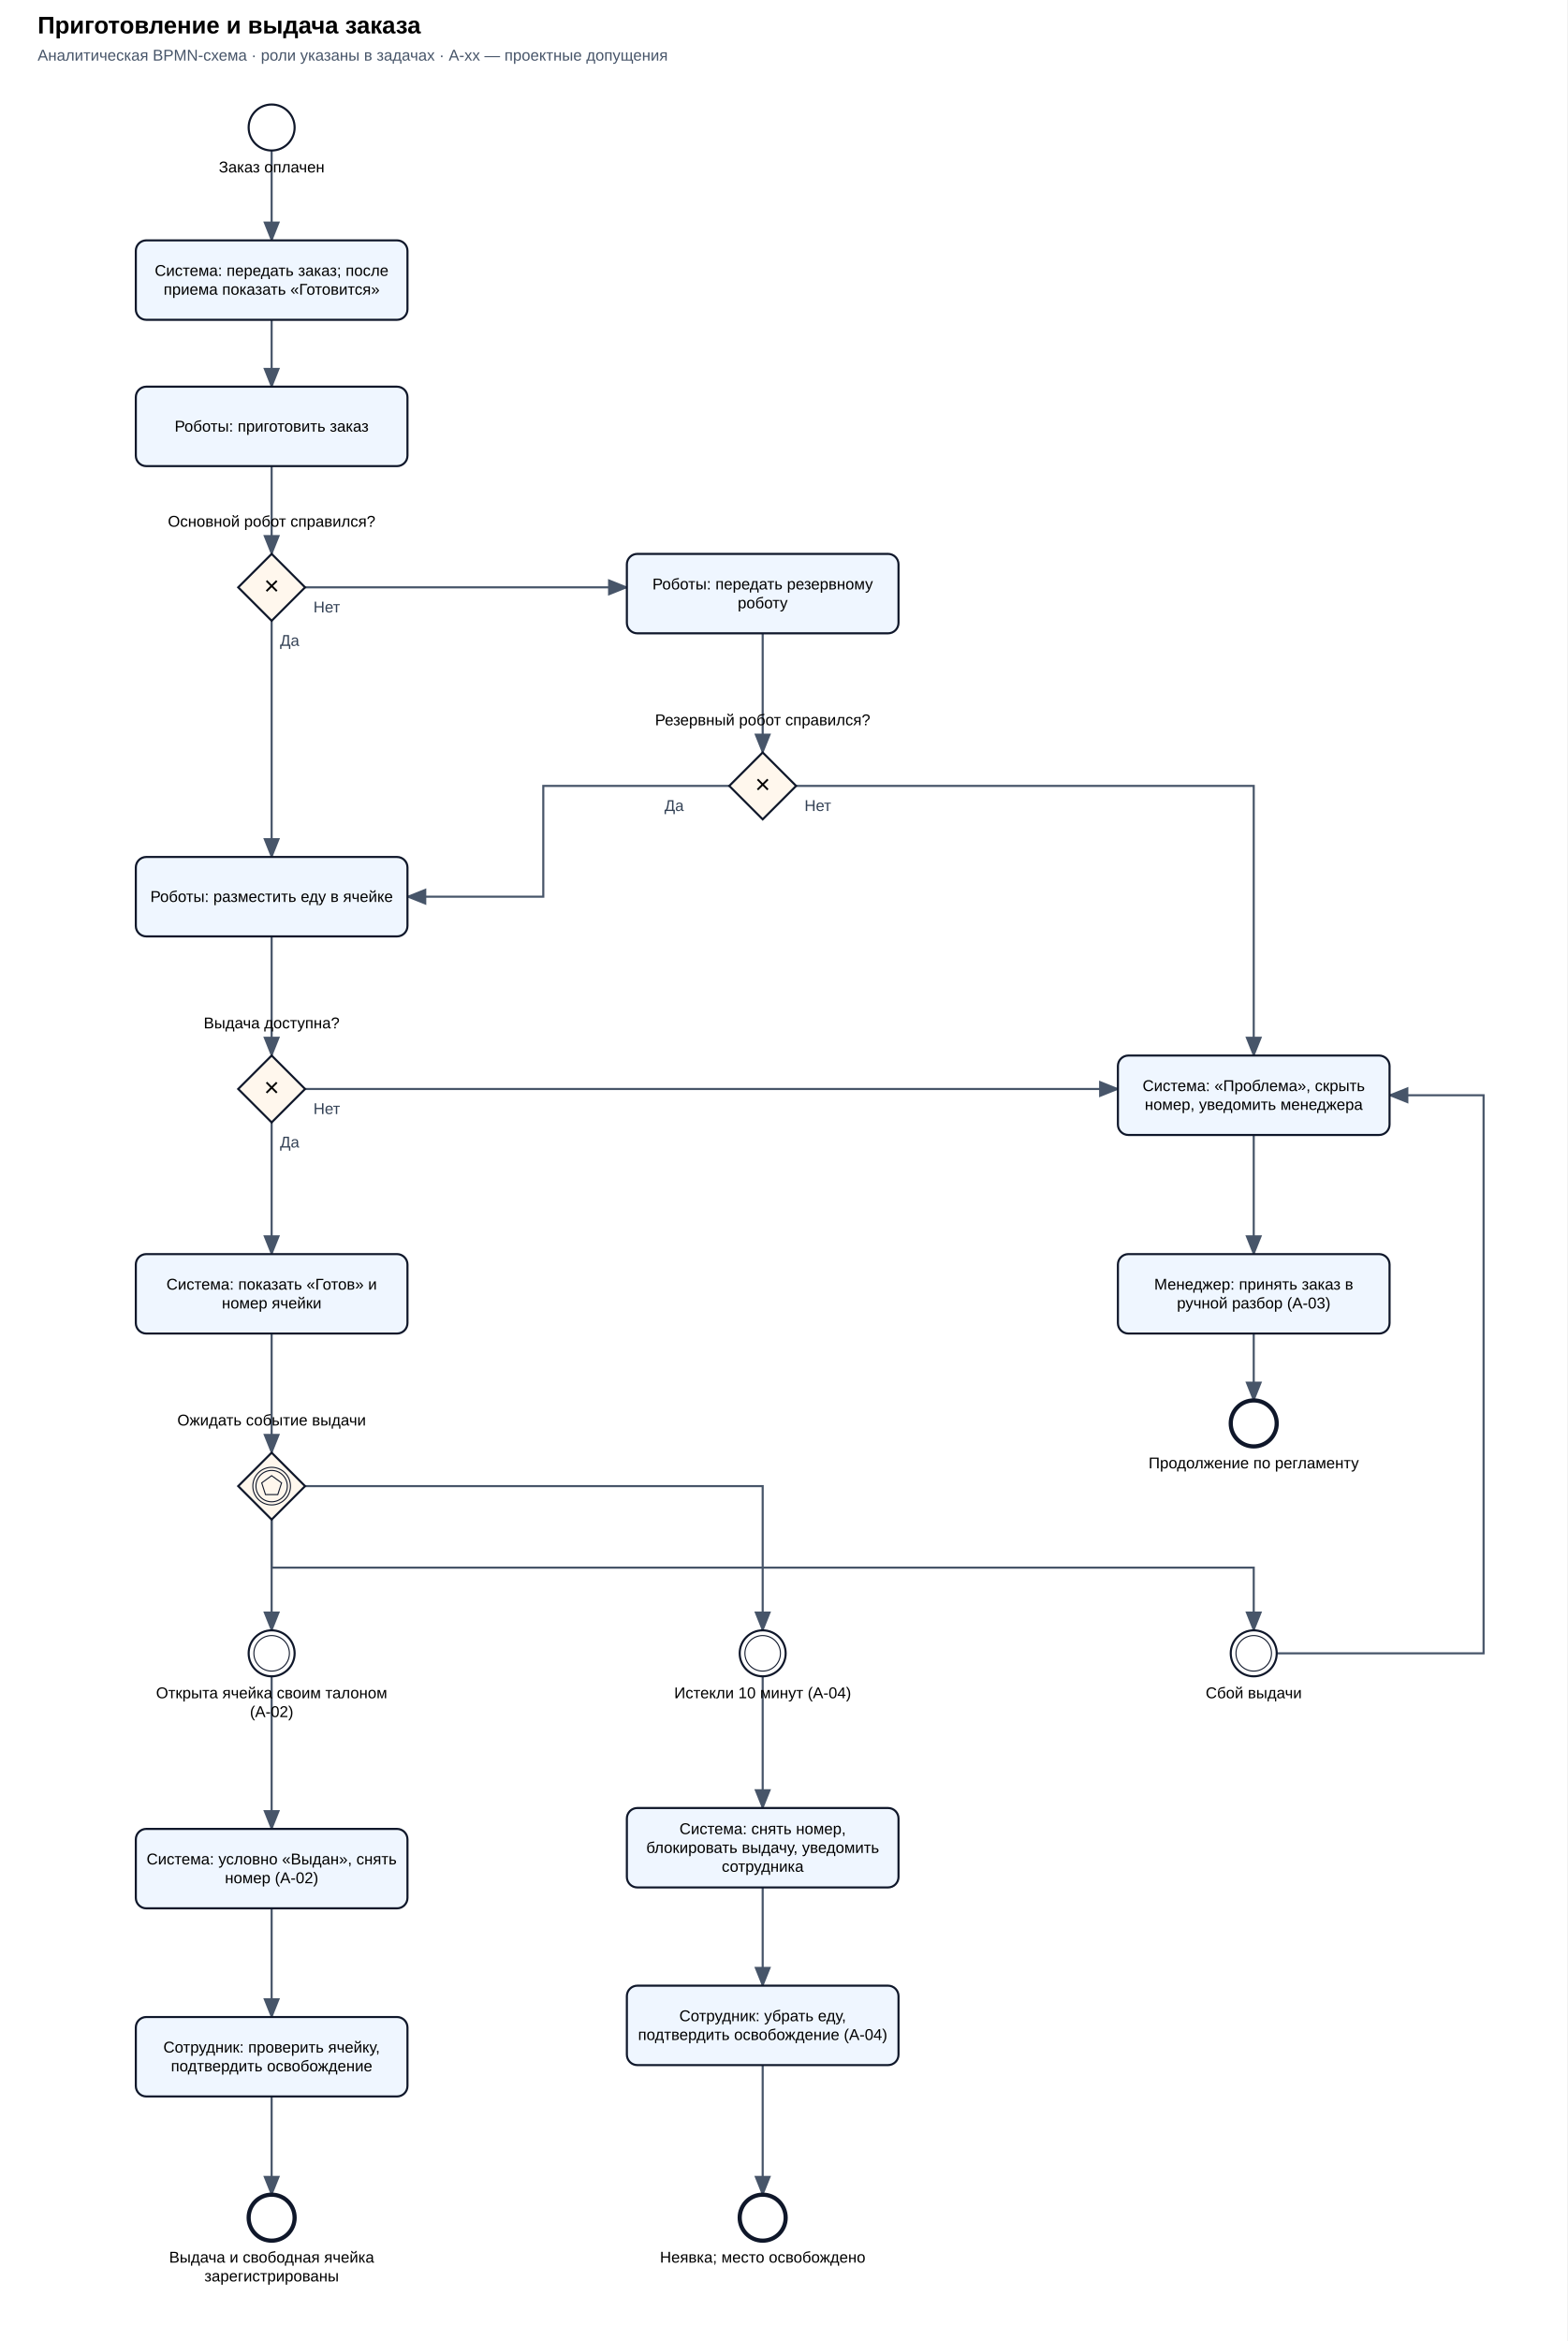
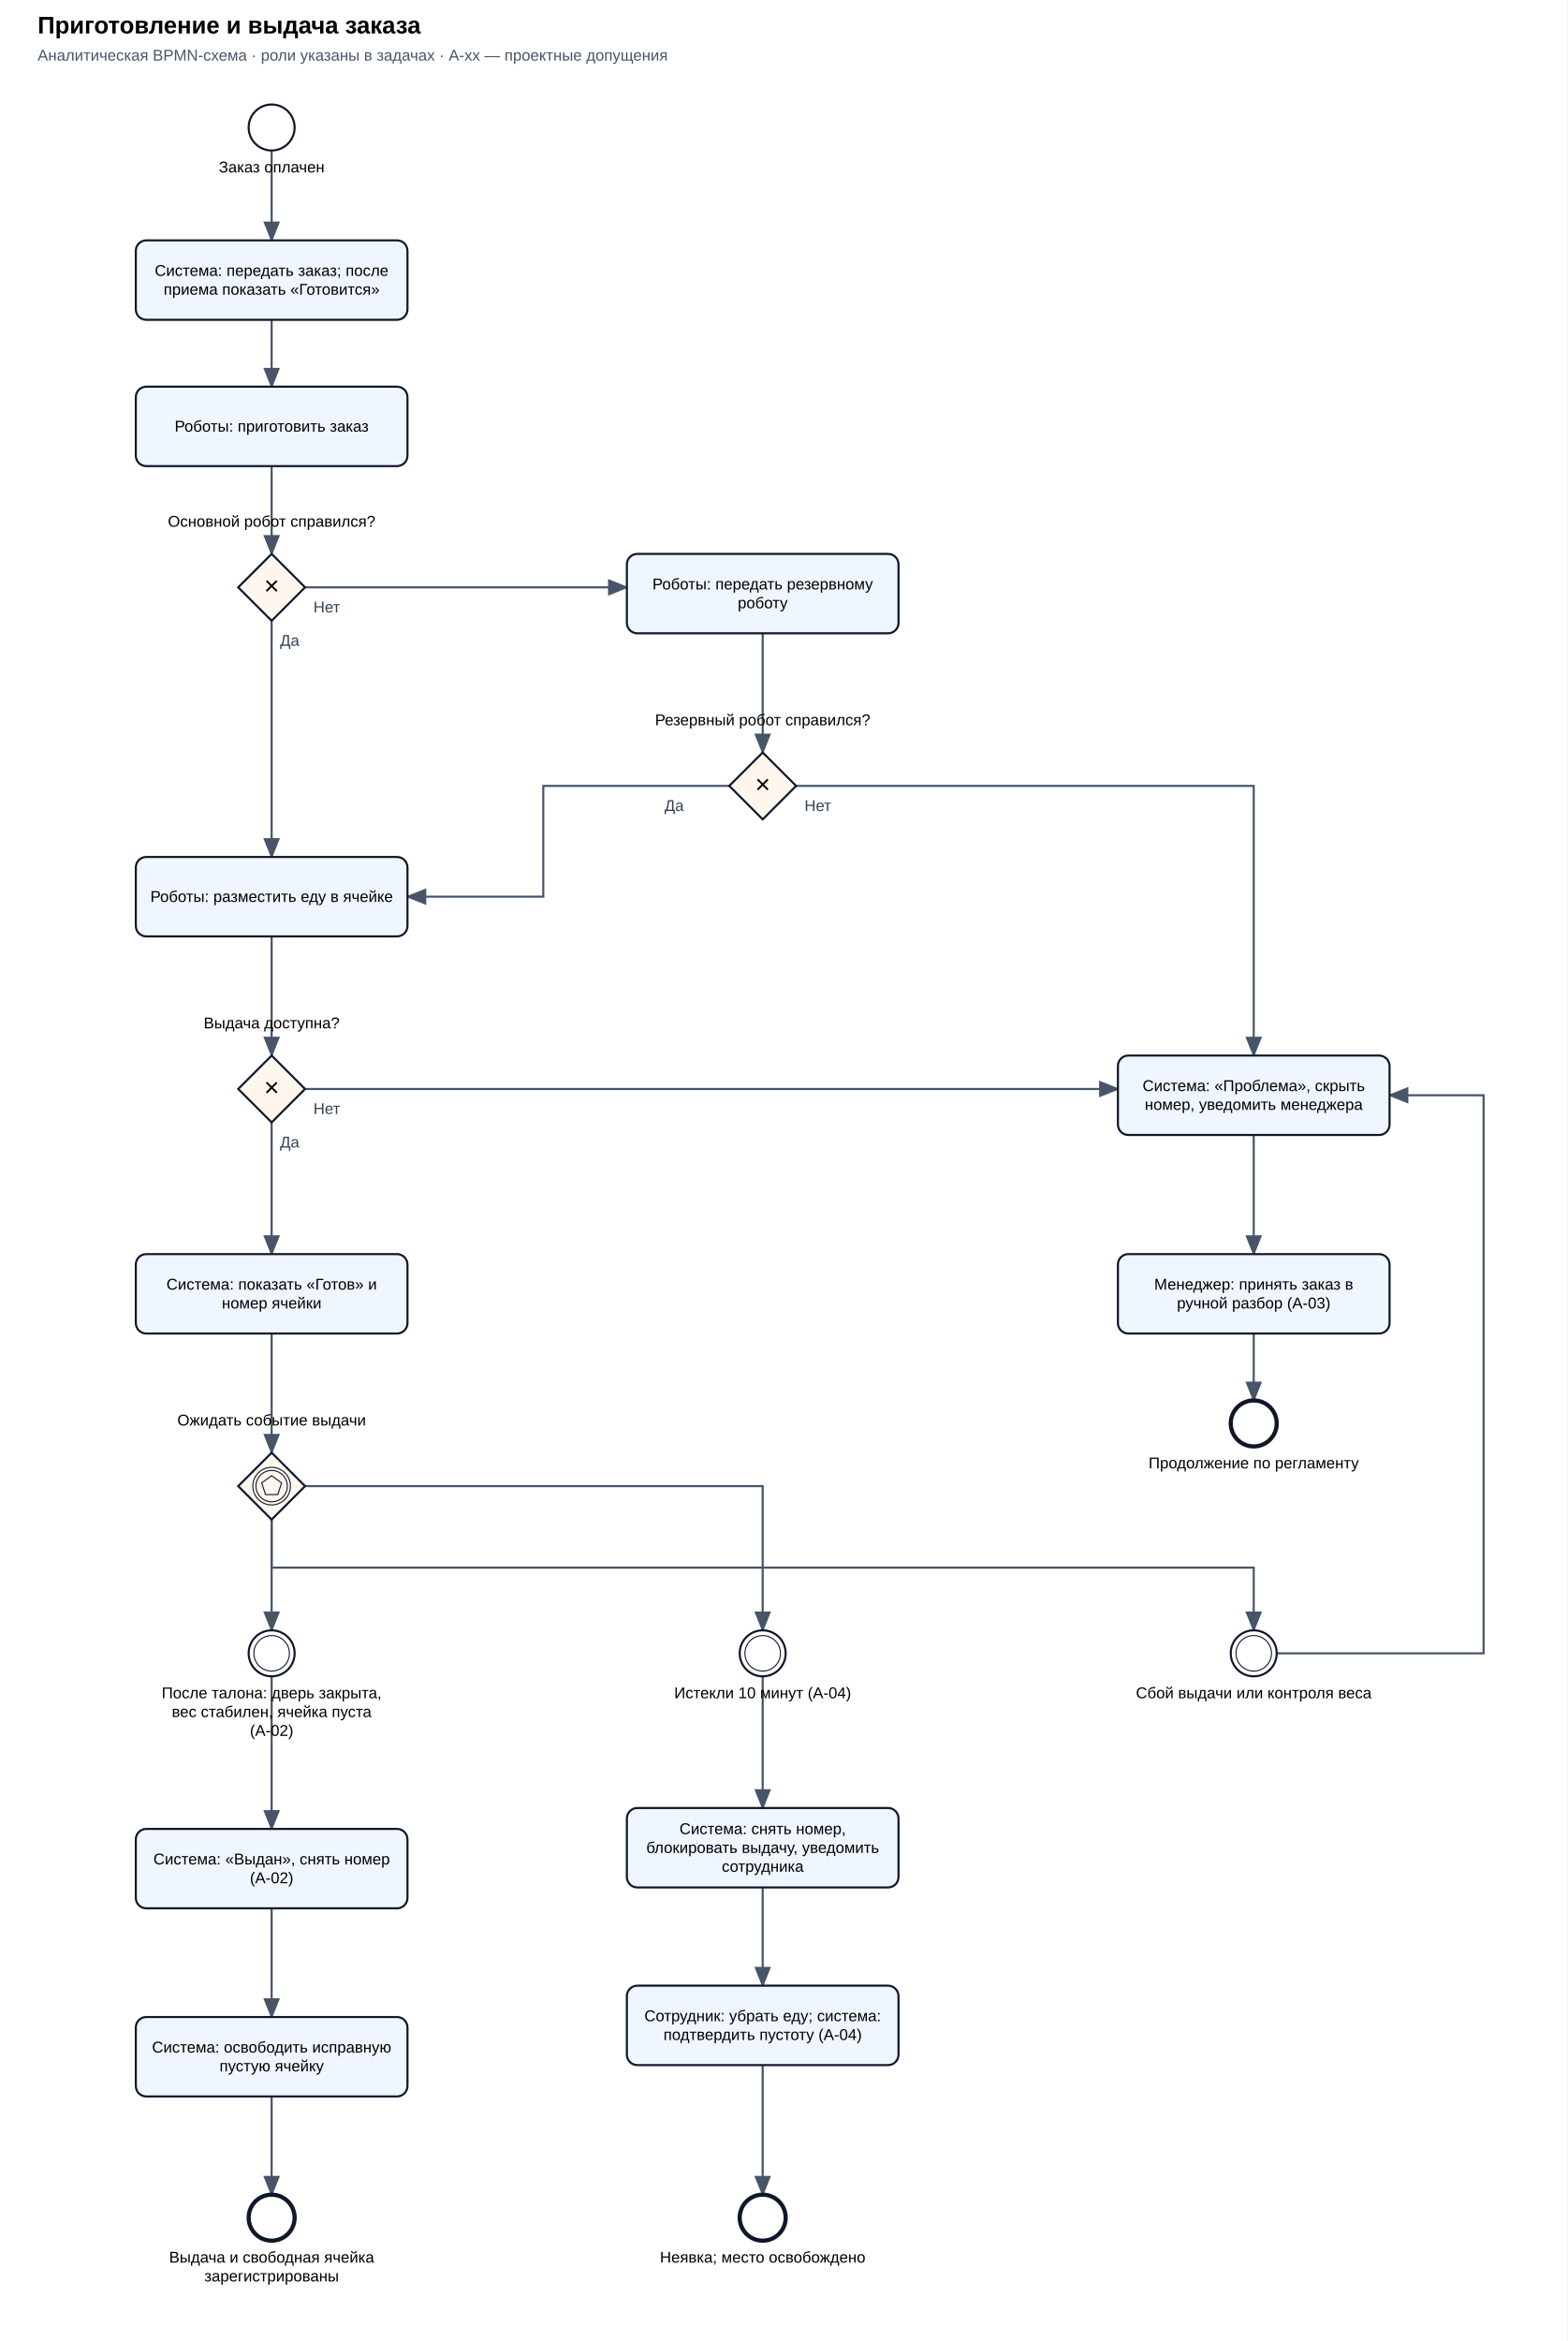
<svg xmlns="http://www.w3.org/2000/svg" width="1500" height="2240" viewBox="0 0 1500 2240">
  <defs>
    <marker id="arr" markerWidth="10" markerHeight="8" refX="9" refY="4" orient="auto">
      <path d="M0 0 L10 4 L0 8 Z" fill="#475569" />
    </marker>
  </defs>
  <rect width="100%" height="100%" fill="white" />
  <text x="36" y="32" font-family="Arial" font-size="23" font-weight="bold">Приготовление и выдача заказа</text>
  <text x="36" y="58" font-family="Arial" font-size="15" fill="#475569">Аналитическая BPMN-схема · роли указаны в задачах · A-xx — проектные допущения</text>
  <polyline points="260.0,144 260.0,230" fill="none" stroke="#475569" stroke-width="2" marker-end="url(#arr)" />
  <polyline points="260.0,306 260.0,370" fill="none" stroke="#475569" stroke-width="2" marker-end="url(#arr)" />
  <polyline points="260.0,446 260.0,530" fill="none" stroke="#475569" stroke-width="2" marker-end="url(#arr)" />
  <polyline points="260.0,594 260.0,820" fill="none" stroke="#475569" stroke-width="2" marker-end="url(#arr)" />
  <text x="268.0" y="618" font-family="Arial" font-size="15" fill="#334155">Да</text>
  <polyline points="292,562 600,562" fill="none" stroke="#475569" stroke-width="2" marker-end="url(#arr)" />
  <text x="300" y="586" font-family="Arial" font-size="15" fill="#334155">Нет</text>
  <polyline points="730.0,606 730.0,720" fill="none" stroke="#475569" stroke-width="2" marker-end="url(#arr)" />
  <polyline points="698,752 520,752 520,858 390,858" fill="none" stroke="#475569" stroke-width="2" marker-end="url(#arr)" />
  <text x="636" y="776" font-family="Arial" font-size="15" fill="#334155">Да</text>
  <polyline points="762,752 1200,752 1200,1010" fill="none" stroke="#475569" stroke-width="2" marker-end="url(#arr)" />
  <text x="770" y="776" font-family="Arial" font-size="15" fill="#334155">Нет</text>
  <polyline points="260.0,896 260.0,1010" fill="none" stroke="#475569" stroke-width="2" marker-end="url(#arr)" />
  <polyline points="260.0,1074 260.0,1200" fill="none" stroke="#475569" stroke-width="2" marker-end="url(#arr)" />
  <text x="268.0" y="1098" font-family="Arial" font-size="15" fill="#334155">Да</text>
  <polyline points="292,1042 1070,1042" fill="none" stroke="#475569" stroke-width="2" marker-end="url(#arr)" />
  <text x="300" y="1066" font-family="Arial" font-size="15" fill="#334155">Нет</text>
  <polyline points="260.0,1276 260.0,1390" fill="none" stroke="#475569" stroke-width="2" marker-end="url(#arr)" />
  <polyline points="260.0,1454 260.0,1560" fill="none" stroke="#475569" stroke-width="2" marker-end="url(#arr)" />
  <polyline points="292,1422 730,1422 730,1560" fill="none" stroke="#475569" stroke-width="2" marker-end="url(#arr)" />
  <polyline points="260,1454 260,1500 1200,1500 1200,1560" fill="none" stroke="#475569" stroke-width="2" marker-end="url(#arr)" />
  <polyline points="260.0,1604 260.0,1750" fill="none" stroke="#475569" stroke-width="2" marker-end="url(#arr)" />
  <polyline points="260.0,1826 260.0,1930" fill="none" stroke="#475569" stroke-width="2" marker-end="url(#arr)" />
  <polyline points="260.0,2006 260.0,2100" fill="none" stroke="#475569" stroke-width="2" marker-end="url(#arr)" />
  <polyline points="730.0,1604 730.0,1730" fill="none" stroke="#475569" stroke-width="2" marker-end="url(#arr)" />
  <polyline points="730.0,1806 730.0,1900" fill="none" stroke="#475569" stroke-width="2" marker-end="url(#arr)" />
  <polyline points="730.0,1976 730.0,2100" fill="none" stroke="#475569" stroke-width="2" marker-end="url(#arr)" />
  <polyline points="1222,1582 1420,1582 1420,1048 1330,1048" fill="none" stroke="#475569" stroke-width="2" marker-end="url(#arr)" />
  <polyline points="1200.0,1086 1200.0,1200" fill="none" stroke="#475569" stroke-width="2" marker-end="url(#arr)" />
  <polyline points="1200.0,1276 1200.0,1340" fill="none" stroke="#475569" stroke-width="2" marker-end="url(#arr)" />
  <circle cx="260.0" cy="122.0" r="22" stroke="#0f172a" stroke-width="2" fill="white" />
  <text x="260.0" y="165" text-anchor="middle" font-family="Arial" font-size="15">Заказ оплачен</text>
  <rect x="130" y="230" width="260" height="76" rx="10" fill="#eff6ff" stroke="#0f172a" stroke-width="2" />
  <text x="260.0" y="264.0" text-anchor="middle" font-family="Arial" font-size="15">Система: передать заказ; после</text>
  <text x="260.0" y="282.0" text-anchor="middle" font-family="Arial" font-size="15">приема показать «Готовится»</text>
  <rect x="130" y="370" width="260" height="76" rx="10" fill="#eff6ff" stroke="#0f172a" stroke-width="2" />
  <text x="260.0" y="413.0" text-anchor="middle" font-family="Arial" font-size="15">Роботы: приготовить заказ</text>
  <polygon points="260.0,530 292,562.0 260.0,594 228,562.0" fill="#fff7ed" stroke="#0f172a" stroke-width="2" />
  <text x="260.0" y="569.0" text-anchor="middle" font-family="Arial" font-size="25">×</text>
  <text x="260.0" y="504" text-anchor="middle" font-family="Arial" font-size="15">Основной робот справился?</text>
  <rect x="600" y="530" width="260" height="76" rx="10" fill="#eff6ff" stroke="#0f172a" stroke-width="2" />
  <text x="730.0" y="564.0" text-anchor="middle" font-family="Arial" font-size="15">Роботы: передать резервному</text>
  <text x="730.0" y="582.0" text-anchor="middle" font-family="Arial" font-size="15">роботу</text>
  <polygon points="730.0,720 762,752.0 730.0,784 698,752.0" fill="#fff7ed" stroke="#0f172a" stroke-width="2" />
  <text x="730.0" y="759.0" text-anchor="middle" font-family="Arial" font-size="25">×</text>
  <text x="730.0" y="694" text-anchor="middle" font-family="Arial" font-size="15">Резервный робот справился?</text>
  <rect x="130" y="820" width="260" height="76" rx="10" fill="#eff6ff" stroke="#0f172a" stroke-width="2" />
  <text x="260.0" y="863.0" text-anchor="middle" font-family="Arial" font-size="15">Роботы: разместить еду в ячейке</text>
  <polygon points="260.0,1010 292,1042.0 260.0,1074 228,1042.0" fill="#fff7ed" stroke="#0f172a" stroke-width="2" />
  <text x="260.0" y="1049.0" text-anchor="middle" font-family="Arial" font-size="25">×</text>
  <text x="260.0" y="984" text-anchor="middle" font-family="Arial" font-size="15">Выдача доступна?</text>
  <rect x="130" y="1200" width="260" height="76" rx="10" fill="#eff6ff" stroke="#0f172a" stroke-width="2" />
  <text x="260.0" y="1234.0" text-anchor="middle" font-family="Arial" font-size="15">Система: показать «Готов» и</text>
  <text x="260.0" y="1252.0" text-anchor="middle" font-family="Arial" font-size="15">номер ячейки</text>
  <polygon points="260.0,1390 292,1422.0 260.0,1454 228,1422.0" fill="#fff7ed" stroke="#0f172a" stroke-width="2" />
  <circle cx="260.0" cy="1422.0" r="18" fill="none" stroke="#0f172a" />
  <circle cx="260.0" cy="1422.0" r="15" fill="none" stroke="#0f172a" />
  <polygon points="260.0,1412.0 269.511,1418.91 265.878,1430.09 254.122,1430.09 250.489,1418.91" fill="none" stroke="#0f172a" />
  <text x="260.0" y="1364" text-anchor="middle" font-family="Arial" font-size="15">Ожидать событие выдачи</text>
  <circle cx="260.0" cy="1582.0" r="22" stroke="#0f172a" stroke-width="2" fill="white" />
  <circle cx="260.0" cy="1582.0" r="17" fill="none" stroke="#0f172a" />
-   <text x="260.0" y="1625" text-anchor="middle" font-family="Arial" font-size="15">Открыта ячейка своим талоном</text>
-   <text x="260.0" y="1643" text-anchor="middle" font-family="Arial" font-size="15">(A-02)</text>
+   <text x="260.0" y="1625" text-anchor="middle" font-family="Arial" font-size="15">После талона: дверь закрыта,</text>
+   <text x="260.0" y="1643" text-anchor="middle" font-family="Arial" font-size="15">вес стабилен, ячейка пуста</text>
+   <text x="260.0" y="1661" text-anchor="middle" font-family="Arial" font-size="15">(A-02)</text>
  <circle cx="730.0" cy="1582.0" r="22" stroke="#0f172a" stroke-width="2" fill="white" />
  <circle cx="730.0" cy="1582.0" r="17" fill="none" stroke="#0f172a" />
  <text x="730.0" y="1625" text-anchor="middle" font-family="Arial" font-size="15">Истекли 10 минут (A-04)</text>
  <circle cx="1200.0" cy="1582.0" r="22" stroke="#0f172a" stroke-width="2" fill="white" />
  <circle cx="1200.0" cy="1582.0" r="17" fill="none" stroke="#0f172a" />
-   <text x="1200.0" y="1625" text-anchor="middle" font-family="Arial" font-size="15">Сбой выдачи</text>
+   <text x="1200.0" y="1625" text-anchor="middle" font-family="Arial" font-size="15">Сбой выдачи или контроля веса</text>
  <rect x="130" y="1750" width="260" height="76" rx="10" fill="#eff6ff" stroke="#0f172a" stroke-width="2" />
-   <text x="260.0" y="1784.0" text-anchor="middle" font-family="Arial" font-size="15">Система: условно «Выдан», снять</text>
-   <text x="260.0" y="1802.0" text-anchor="middle" font-family="Arial" font-size="15">номер (A-02)</text>
+   <text x="260.0" y="1784.0" text-anchor="middle" font-family="Arial" font-size="15">Система: «Выдан», снять номер</text>
+   <text x="260.0" y="1802.0" text-anchor="middle" font-family="Arial" font-size="15">(A-02)</text>
  <rect x="600" y="1730" width="260" height="76" rx="10" fill="#eff6ff" stroke="#0f172a" stroke-width="2" />
  <text x="730.0" y="1755.0" text-anchor="middle" font-family="Arial" font-size="15">Система: снять номер,</text>
  <text x="730.0" y="1773.0" text-anchor="middle" font-family="Arial" font-size="15">блокировать выдачу, уведомить</text>
  <text x="730.0" y="1791.0" text-anchor="middle" font-family="Arial" font-size="15">сотрудника</text>
  <rect x="600" y="1900" width="260" height="76" rx="10" fill="#eff6ff" stroke="#0f172a" stroke-width="2" />
-   <text x="730.0" y="1934.0" text-anchor="middle" font-family="Arial" font-size="15">Сотрудник: убрать еду,</text>
-   <text x="730.0" y="1952.0" text-anchor="middle" font-family="Arial" font-size="15">подтвердить освобождение (A-04)</text>
+   <text x="730.0" y="1934.0" text-anchor="middle" font-family="Arial" font-size="15">Сотрудник: убрать еду; система:</text>
+   <text x="730.0" y="1952.0" text-anchor="middle" font-family="Arial" font-size="15">подтвердить пустоту (A-04)</text>
  <rect x="130" y="1930" width="260" height="76" rx="10" fill="#eff6ff" stroke="#0f172a" stroke-width="2" />
-   <text x="260.0" y="1964.0" text-anchor="middle" font-family="Arial" font-size="15">Сотрудник: проверить ячейку,</text>
-   <text x="260.0" y="1982.0" text-anchor="middle" font-family="Arial" font-size="15">подтвердить освобождение</text>
+   <text x="260.0" y="1964.0" text-anchor="middle" font-family="Arial" font-size="15">Система: освободить исправную</text>
+   <text x="260.0" y="1982.0" text-anchor="middle" font-family="Arial" font-size="15">пустую ячейку</text>
  <circle cx="260.0" cy="2122.0" r="22" stroke="#0f172a" stroke-width="4" fill="white" />
  <text x="260.0" y="2165" text-anchor="middle" font-family="Arial" font-size="15">Выдача и свободная ячейка</text>
  <text x="260.0" y="2183" text-anchor="middle" font-family="Arial" font-size="15">зарегистрированы</text>
  <circle cx="730.0" cy="2122.0" r="22" stroke="#0f172a" stroke-width="4" fill="white" />
  <text x="730.0" y="2165" text-anchor="middle" font-family="Arial" font-size="15">Неявка; место освобождено</text>
  <rect x="1070" y="1010" width="260" height="76" rx="10" fill="#eff6ff" stroke="#0f172a" stroke-width="2" />
  <text x="1200.0" y="1044.0" text-anchor="middle" font-family="Arial" font-size="15">Система: «Проблема», скрыть</text>
  <text x="1200.0" y="1062.0" text-anchor="middle" font-family="Arial" font-size="15">номер, уведомить менеджера</text>
  <rect x="1070" y="1200" width="260" height="76" rx="10" fill="#eff6ff" stroke="#0f172a" stroke-width="2" />
  <text x="1200.0" y="1234.0" text-anchor="middle" font-family="Arial" font-size="15">Менеджер: принять заказ в</text>
  <text x="1200.0" y="1252.0" text-anchor="middle" font-family="Arial" font-size="15">ручной разбор (A-03)</text>
  <circle cx="1200.0" cy="1362.0" r="22" stroke="#0f172a" stroke-width="4" fill="white" />
  <text x="1200.0" y="1405" text-anchor="middle" font-family="Arial" font-size="15">Продолжение по регламенту</text>
</svg>
